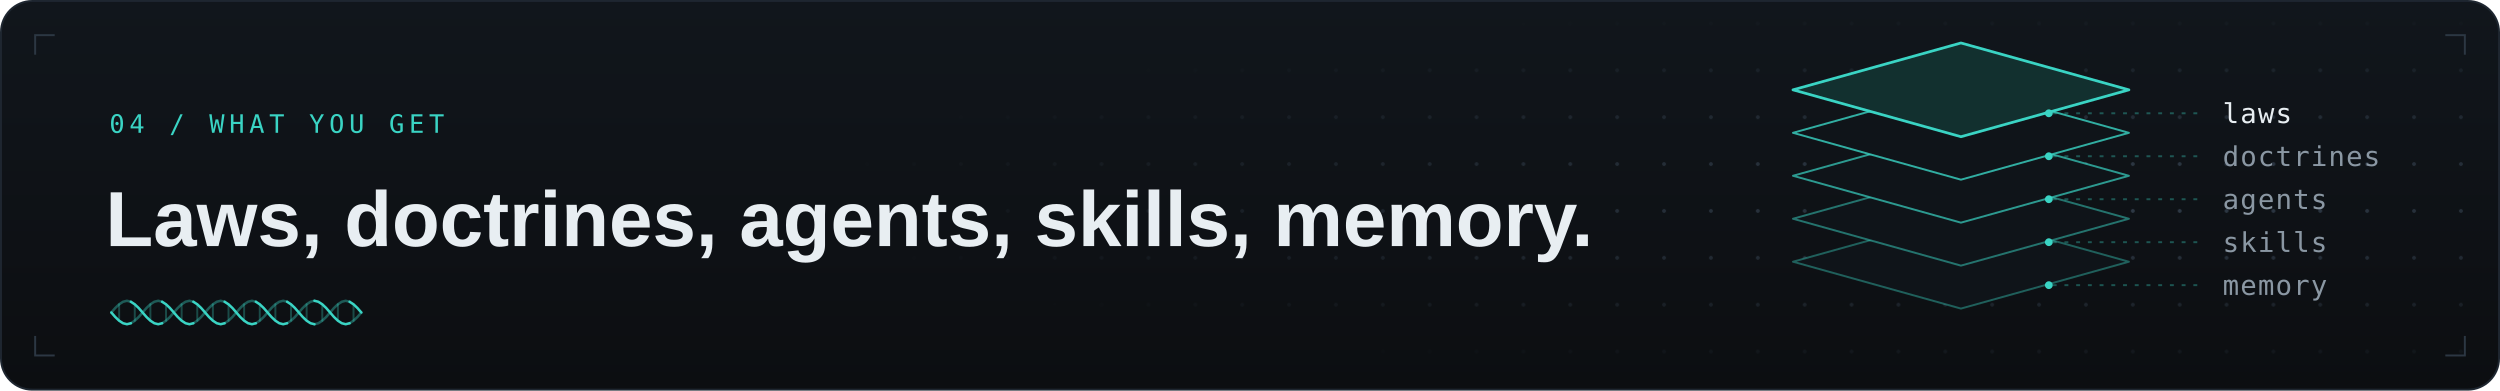
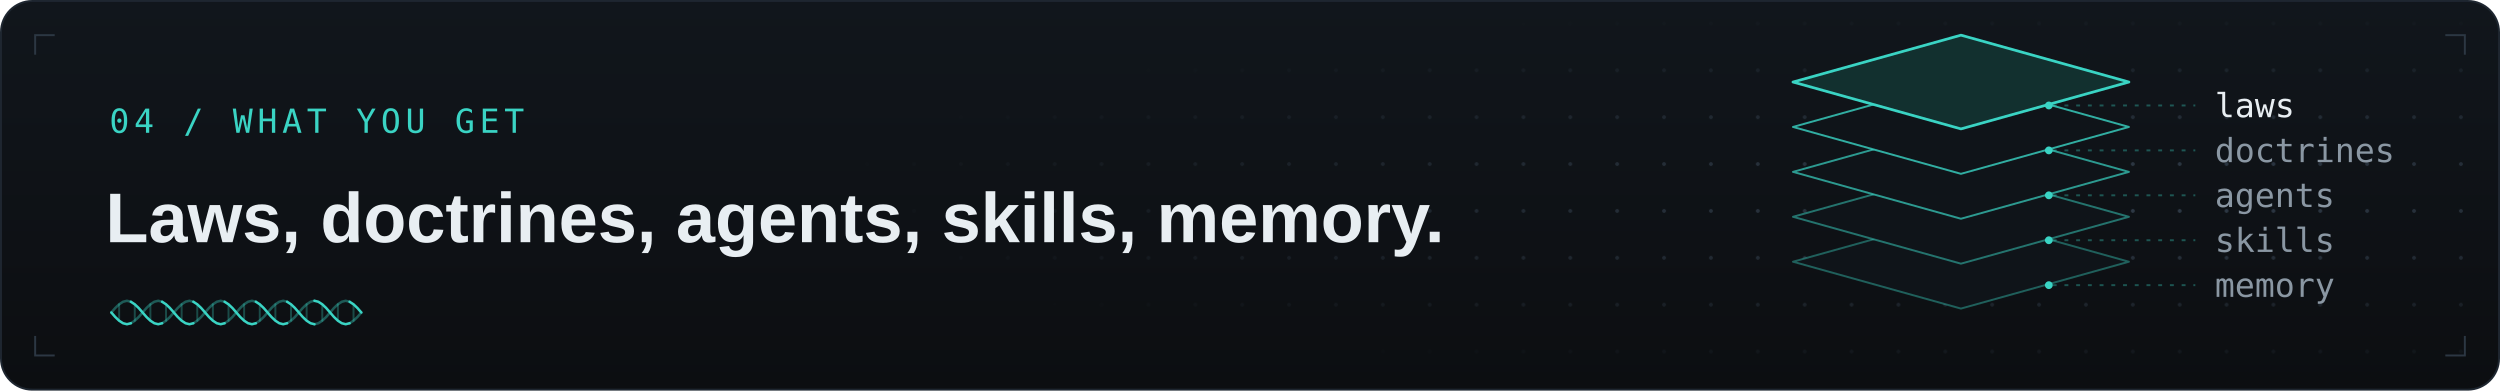
<svg xmlns="http://www.w3.org/2000/svg" viewBox="0 0 1280 200" width="1280" height="200" role="img" aria-label="What you get — five layers: laws, doctrines, agents, skills and memory">
  <style>
.w{font-family:"Segoe UI", -apple-system, "Helvetica Neue", Arial, sans-serif;fill:#E8EEF2}
.m{font-family:ui-monospace, SFMono-Regular, Menlo, Consolas, monospace}
- .gl,.pu{fill:none;stroke:#B6F5EC;stroke-linecap:round;opacity:0}
- .gl{stroke-width:2;stroke-dasharray:7 193;stroke-dashoffset:9}
- .pu{stroke-width:1.6;stroke-dasharray:3 197;stroke-dashoffset:5}
- @media (prefers-reduced-motion:no-preference){
- .gl{opacity:.9;animation:run 7s linear infinite}
- .pu{opacity:.95;animation:run 4.5s cubic-bezier(.4,0,.3,1) infinite}
- .d1{animation-delay:.5s}.d2{animation-delay:1s}.d3{animation-delay:1.5s}.d4{animation-delay:2s}
- .rp{animation:rip 3.6s ease-out infinite}
- .bl{animation:bl 1.2s steps(1) infinite}
- @keyframes run{to{stroke-dashoffset:-102}}
- @keyframes rip{0%,100%{opacity:1}50%{opacity:.35}}
- @keyframes bl{50%{opacity:0}}
- }
</style>
  <defs>
    <linearGradient id="bg" x1="0" y1="0" x2="0" y2="1">
      <stop offset="0" stop-color="#11161C" />
      <stop offset="1" stop-color="#0C0E11" />
    </linearGradient>
    <pattern id="dots" width="24" height="24" patternUnits="userSpaceOnUse">
      <circle cx="12" cy="12" r="1" fill="#303C49" />
    </pattern>
    <radialGradient id="fade" cx="0.83" cy="0.5" r="0.5">
      <stop offset="0" stop-color="#fff" />
      <stop offset="1" stop-color="#fff" stop-opacity="0" />
    </radialGradient>
    <mask id="mk">
      <rect width="1280" height="200" fill="url(#fade)" />
    </mask>
  </defs>
  <rect x=".5" y=".5" width="1279" height="199" rx="16" fill="url(#bg)" stroke="#1E2630" />
  <rect width="1280" height="200" fill="url(#dots)" mask="url(#mk)" />
  <path d="M28,18H18V28M1252,18H1262V28M28,182H18V172M1252,182H1262V172" fill="none" stroke="#2C3743" />
-   <text class="m" x="56" y="68" font-size="13" fill="#3AD4C4" letter-spacing="2.4">04 / WHAT YOU GET</text>
-   <text class="w" x="54" y="126" font-size="40" font-weight="600">Laws, doctrines, agents, skills, memory.</text>
+   <text class="m" x="56" y="68" font-size="17" fill="#3AD4C4" letter-spacing="2.4">04 / WHAT YOU GET</text>
+   <text class="w" x="54" y="124" font-size="36" font-weight="600">Laws, doctrines, agents, skills, memory.</text>
  <g fill="none" stroke="#3AD4C4" stroke-linecap="round" stroke-linejoin="round">
    <path d="M61,164.2L61,155.8M69,164.2L69,155.8M77,155.8L77,164.2M85,155.8L85,164.2M93,164.2L93,155.8M101,164.2L101,155.8M109,155.8L109,164.2M117,155.8L117,164.2M125,164.2L125,155.8M133,164.2L133,155.8M141,155.8L141,164.2M149,155.8L149,164.2M157,164.2L157,155.8M165,164.2L165,155.8M173,155.8L173,164.2M181,155.8L181,164.2" stroke-width="1" opacity=".3" />
    <g stroke-width="1.3">
      <path d="M57,160L59,162.3L61,164.2L63,165.5L65,166L67,165.5" opacity="1" />
      <path d="M67,165.5L69,164.2L71,162.3L73,160L75,157.7L77,155.8L79,154.5L81,154L83,154.5" opacity="0.38" />
      <path d="M83,154.5L85,155.8L87,157.7L89,160L91,162.3L93,164.2L95,165.5L97,166L99,165.5" opacity="1" />
      <path d="M99,165.5L101,164.2L103,162.3L105,160L107,157.7L109,155.8L111,154.5L113,154L115,154.5" opacity="0.38" />
      <path d="M115,154.5L117,155.8L119,157.7L121,160L123,162.3L125,164.2L127,165.5L129,166L131,165.5" opacity="1" />
      <path d="M131,165.5L133,164.2L135,162.3L137,160L139,157.7L141,155.8L143,154.5L145,154L147,154.5" opacity="0.38" />
      <path d="M147,154.5L149,155.8L151,157.7L153,160L155,162.3L157,164.2L159,165.5L161,166" opacity="1" />
      <path d="M161,166L163,165.5L165,164.2L167,162.3L169,160L171,157.7L173,155.8L175,154.5L177,154L179,154.5" opacity="0.38" />
      <path d="M179,154.5L181,155.8L183,157.7L185,160" opacity="1" />
      <path d="M57,160L59,157.7L61,155.8L63,154.5L65,154L67,154.5" opacity="0.38" />
      <path d="M67,154.5L69,155.8L71,157.7L73,160L75,162.3L77,164.2L79,165.5L81,166L83,165.5" opacity="1" />
      <path d="M83,165.5L85,164.2L87,162.3L89,160L91,157.7L93,155.8L95,154.5L97,154L99,154.5" opacity="0.38" />
      <path d="M99,154.5L101,155.8L103,157.7L105,160L107,162.3L109,164.2L111,165.5L113,166L115,165.5" opacity="1" />
      <path d="M115,165.5L117,164.2L119,162.3L121,160L123,157.7L125,155.8L127,154.5L129,154L131,154.5" opacity="0.38" />
      <path d="M131,154.5L133,155.8L135,157.7L137,160L139,162.3L141,164.2L143,165.5L145,166L147,165.5" opacity="1" />
      <path d="M147,165.5L149,164.2L151,162.3L153,160L155,157.7L157,155.8L159,154.5L161,154" opacity="0.38" />
      <path d="M161,154L163,154.5L165,155.8L167,157.7L169,160L171,162.3L173,164.2L175,165.5L177,166L179,165.5" opacity="1" />
      <path d="M179,165.5L181,164.2L183,162.3L185,160" opacity="0.38" />
    </g>
  </g>
  <path d="M1004,110l86,24l-86,24l-86,-24z" fill="#0F1419" stroke="#3AD4C4" stroke-opacity="0.4" stroke-width="1" stroke-linejoin="round" />
-   <path d="M1004,88l86,24l-86,24l-86,-24z" fill="#0F1419" stroke="#3AD4C4" stroke-opacity="0.5" stroke-width="1" stroke-linejoin="round" />
-   <path d="M1004,66l86,24l-86,24l-86,-24z" fill="#0F1419" stroke="#3AD4C4" stroke-opacity="0.7" stroke-width="1" stroke-linejoin="round" />
-   <path d="M1004,44l86,24l-86,24l-86,-24z" fill="#0F1419" stroke="#3AD4C4" stroke-opacity="0.8" stroke-width="1" stroke-linejoin="round" />
-   <path d="M1004,22l86,24l-86,24l-86,-24z" fill="#12302F" stroke="#3AD4C4" stroke-opacity="1" stroke-width="1.4" stroke-linejoin="round" />
-   <path d="M1051,58H1128" stroke="#3AD4C4" stroke-opacity=".35" stroke-dasharray="2 4" fill="none" />
-   <circle cx="1049" cy="58" r="2" fill="#3AD4C4" />
-   <text class="m" x="1138" y="63" font-size="14" fill="#E8EEF2" letter-spacing=".6">laws</text>
-   <path d="M1051,80H1128" stroke="#3AD4C4" stroke-opacity=".35" stroke-dasharray="2 4" fill="none" />
-   <circle cx="1049" cy="80" r="2" fill="#3AD4C4" />
-   <text class="m" x="1138" y="85" font-size="14" fill="#8A97A3" letter-spacing=".6">doctrines</text>
-   <path d="M1051,102H1128" stroke="#3AD4C4" stroke-opacity=".35" stroke-dasharray="2 4" fill="none" />
-   <circle cx="1049" cy="102" r="2" fill="#3AD4C4" />
-   <text class="m" x="1138" y="107" font-size="14" fill="#8A97A3" letter-spacing=".6">agents</text>
-   <path d="M1051,124H1128" stroke="#3AD4C4" stroke-opacity=".35" stroke-dasharray="2 4" fill="none" />
-   <circle cx="1049" cy="124" r="2" fill="#3AD4C4" />
-   <text class="m" x="1138" y="129" font-size="14" fill="#8A97A3" letter-spacing=".6">skills</text>
-   <path d="M1051,146H1128" stroke="#3AD4C4" stroke-opacity=".35" stroke-dasharray="2 4" fill="none" />
+   <path d="M1004,87l86,24l-86,24l-86,-24z" fill="#0F1419" stroke="#3AD4C4" stroke-opacity="0.5" stroke-width="1" stroke-linejoin="round" />
+   <path d="M1004,64l86,24l-86,24l-86,-24z" fill="#0F1419" stroke="#3AD4C4" stroke-opacity="0.7" stroke-width="1" stroke-linejoin="round" />
+   <path d="M1004,41l86,24l-86,24l-86,-24z" fill="#0F1419" stroke="#3AD4C4" stroke-opacity="0.8" stroke-width="1" stroke-linejoin="round" />
+   <path d="M1004,18l86,24l-86,24l-86,-24z" fill="#12302F" stroke="#3AD4C4" stroke-opacity="1" stroke-width="1.4" stroke-linejoin="round" />
+   <path d="M1051,54H1124" stroke="#3AD4C4" stroke-opacity=".35" stroke-dasharray="2 4" fill="none" />
+   <circle cx="1049" cy="54" r="2" fill="#3AD4C4" />
+   <text class="m" x="1134" y="60" font-size="17" fill="#E8EEF2">laws</text>
+   <path d="M1051,77H1124" stroke="#3AD4C4" stroke-opacity=".35" stroke-dasharray="2 4" fill="none" />
+   <circle cx="1049" cy="77" r="2" fill="#3AD4C4" />
+   <text class="m" x="1134" y="83" font-size="17" fill="#8A97A3">doctrines</text>
+   <path d="M1051,100H1124" stroke="#3AD4C4" stroke-opacity=".35" stroke-dasharray="2 4" fill="none" />
+   <circle cx="1049" cy="100" r="2" fill="#3AD4C4" />
+   <text class="m" x="1134" y="106" font-size="17" fill="#8A97A3">agents</text>
+   <path d="M1051,123H1124" stroke="#3AD4C4" stroke-opacity=".35" stroke-dasharray="2 4" fill="none" />
+   <circle cx="1049" cy="123" r="2" fill="#3AD4C4" />
+   <text class="m" x="1134" y="129" font-size="17" fill="#8A97A3">skills</text>
+   <path d="M1051,146H1124" stroke="#3AD4C4" stroke-opacity=".35" stroke-dasharray="2 4" fill="none" />
  <circle cx="1049" cy="146" r="2" fill="#3AD4C4" />
-   <text class="m" x="1138" y="151" font-size="14" fill="#8A97A3" letter-spacing=".6">memory</text>
+   <text class="m" x="1134" y="152" font-size="17" fill="#8A97A3">memory</text>
</svg>
